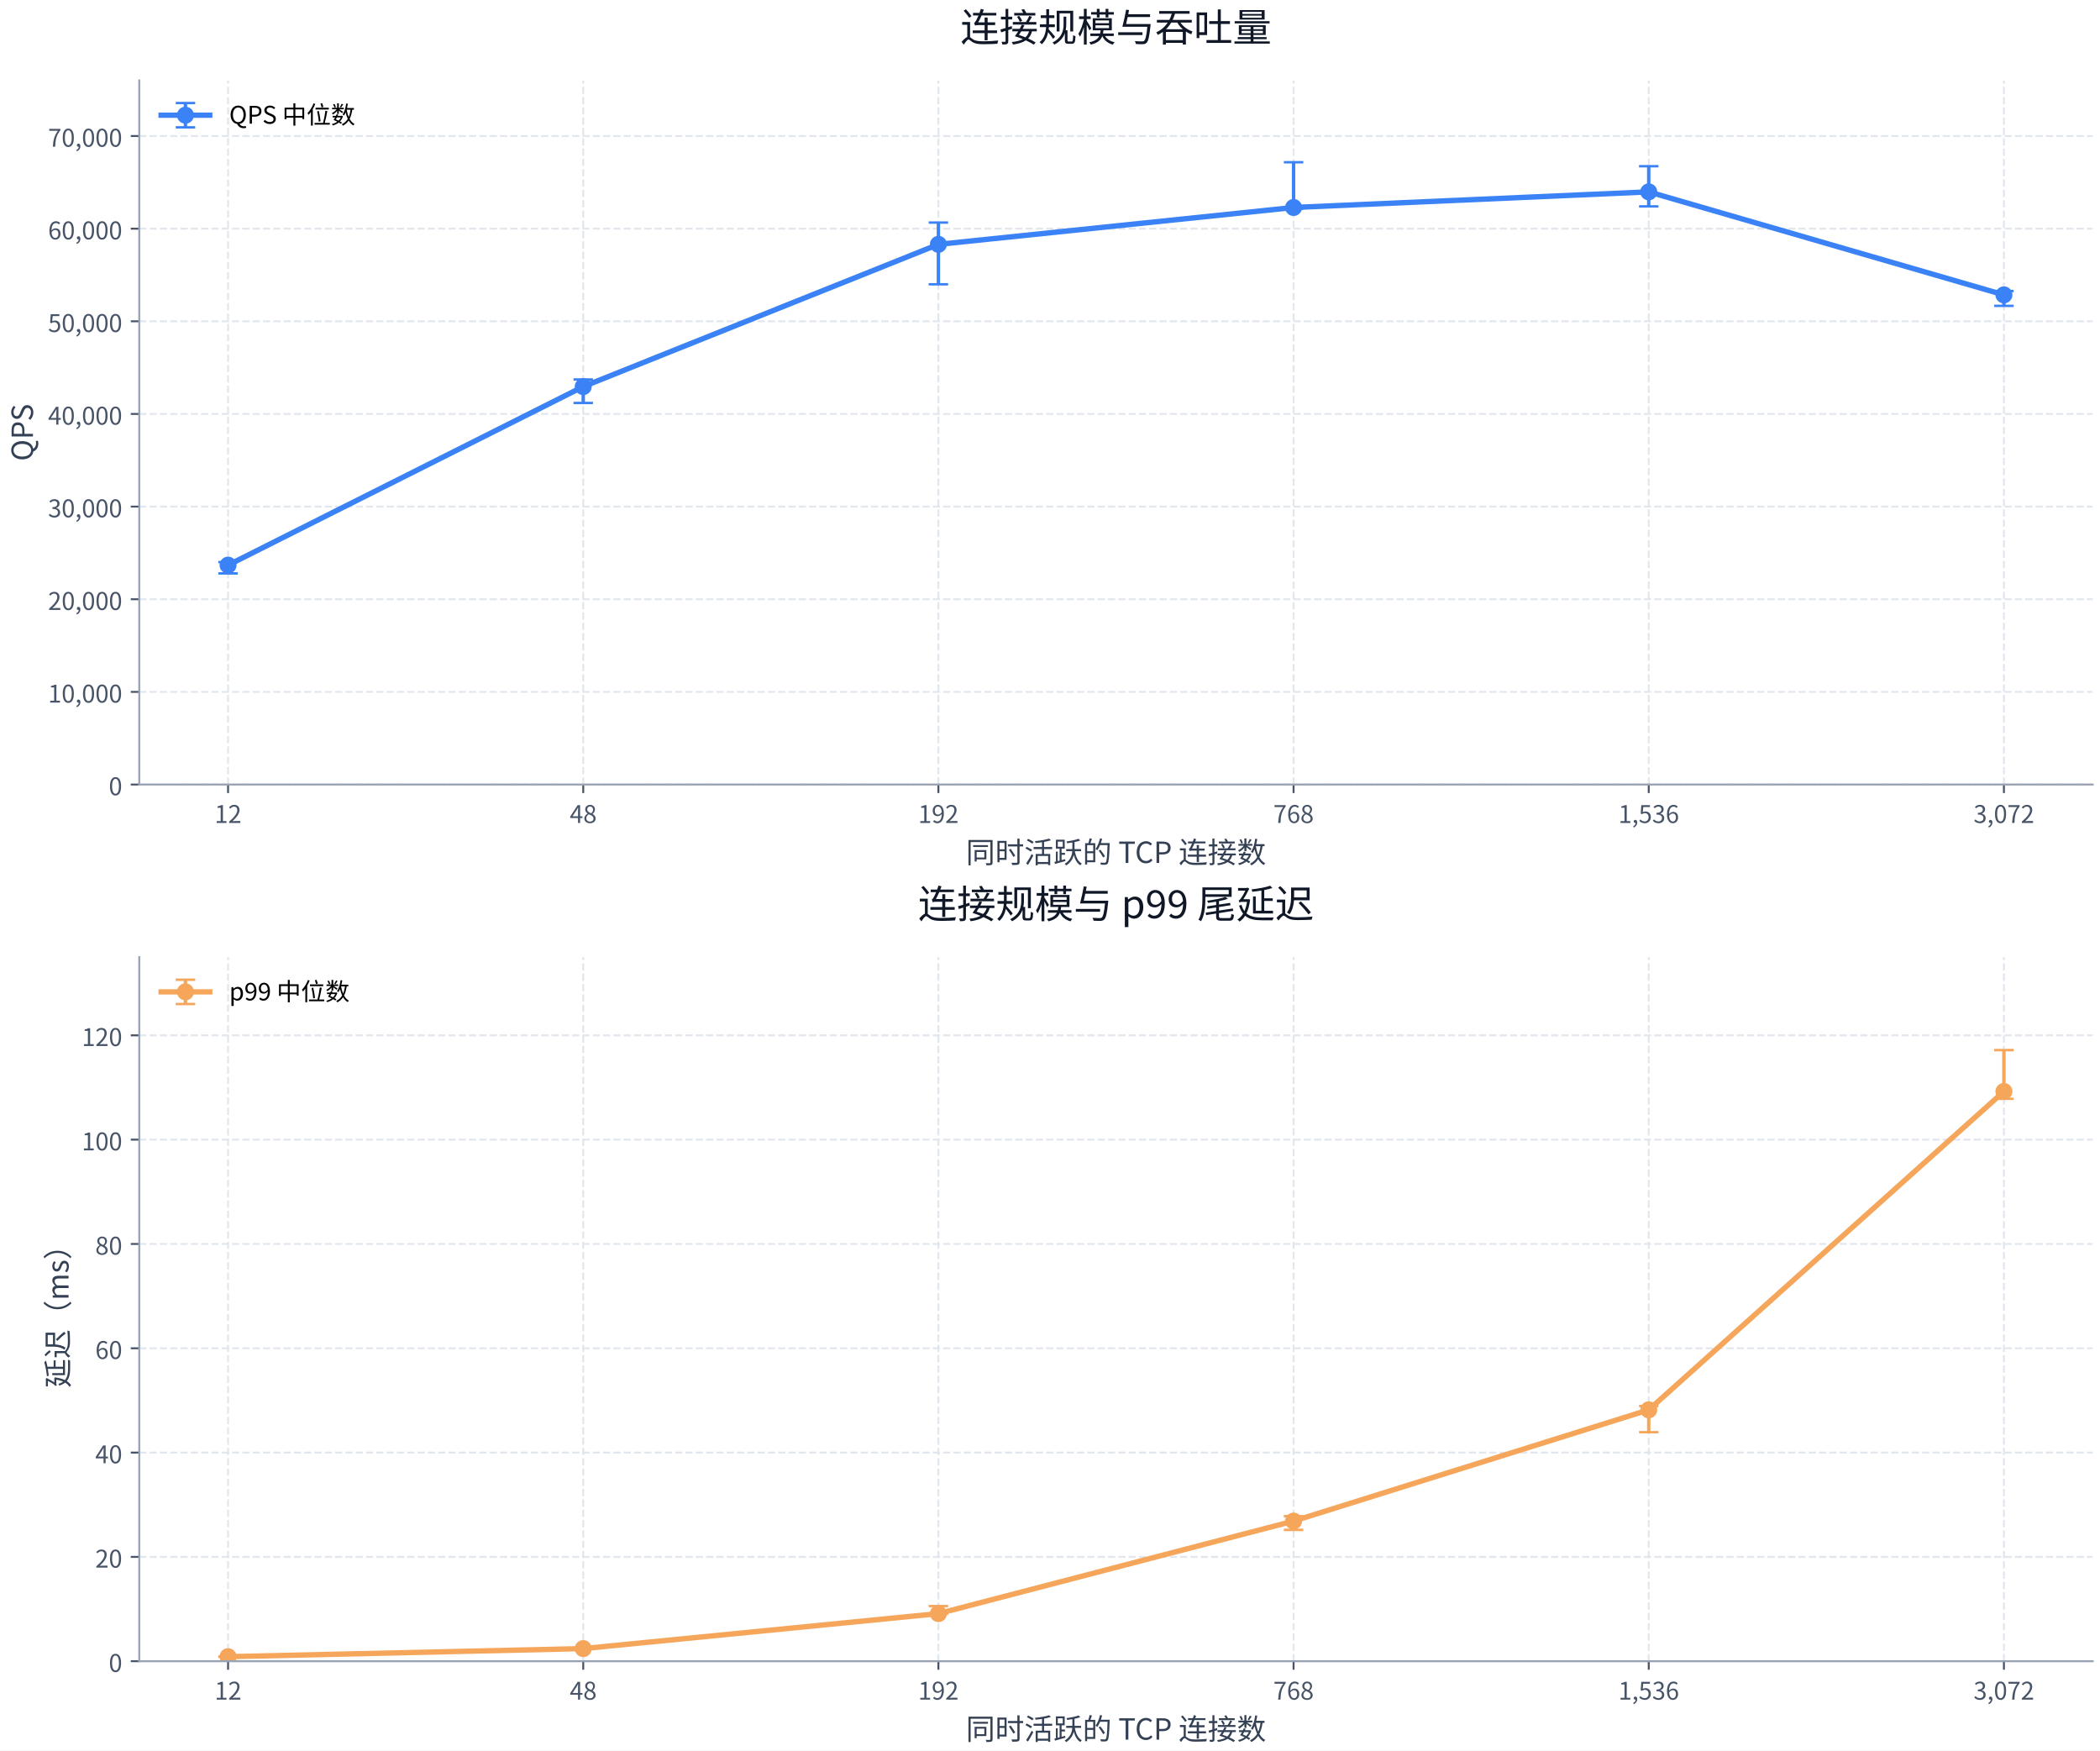
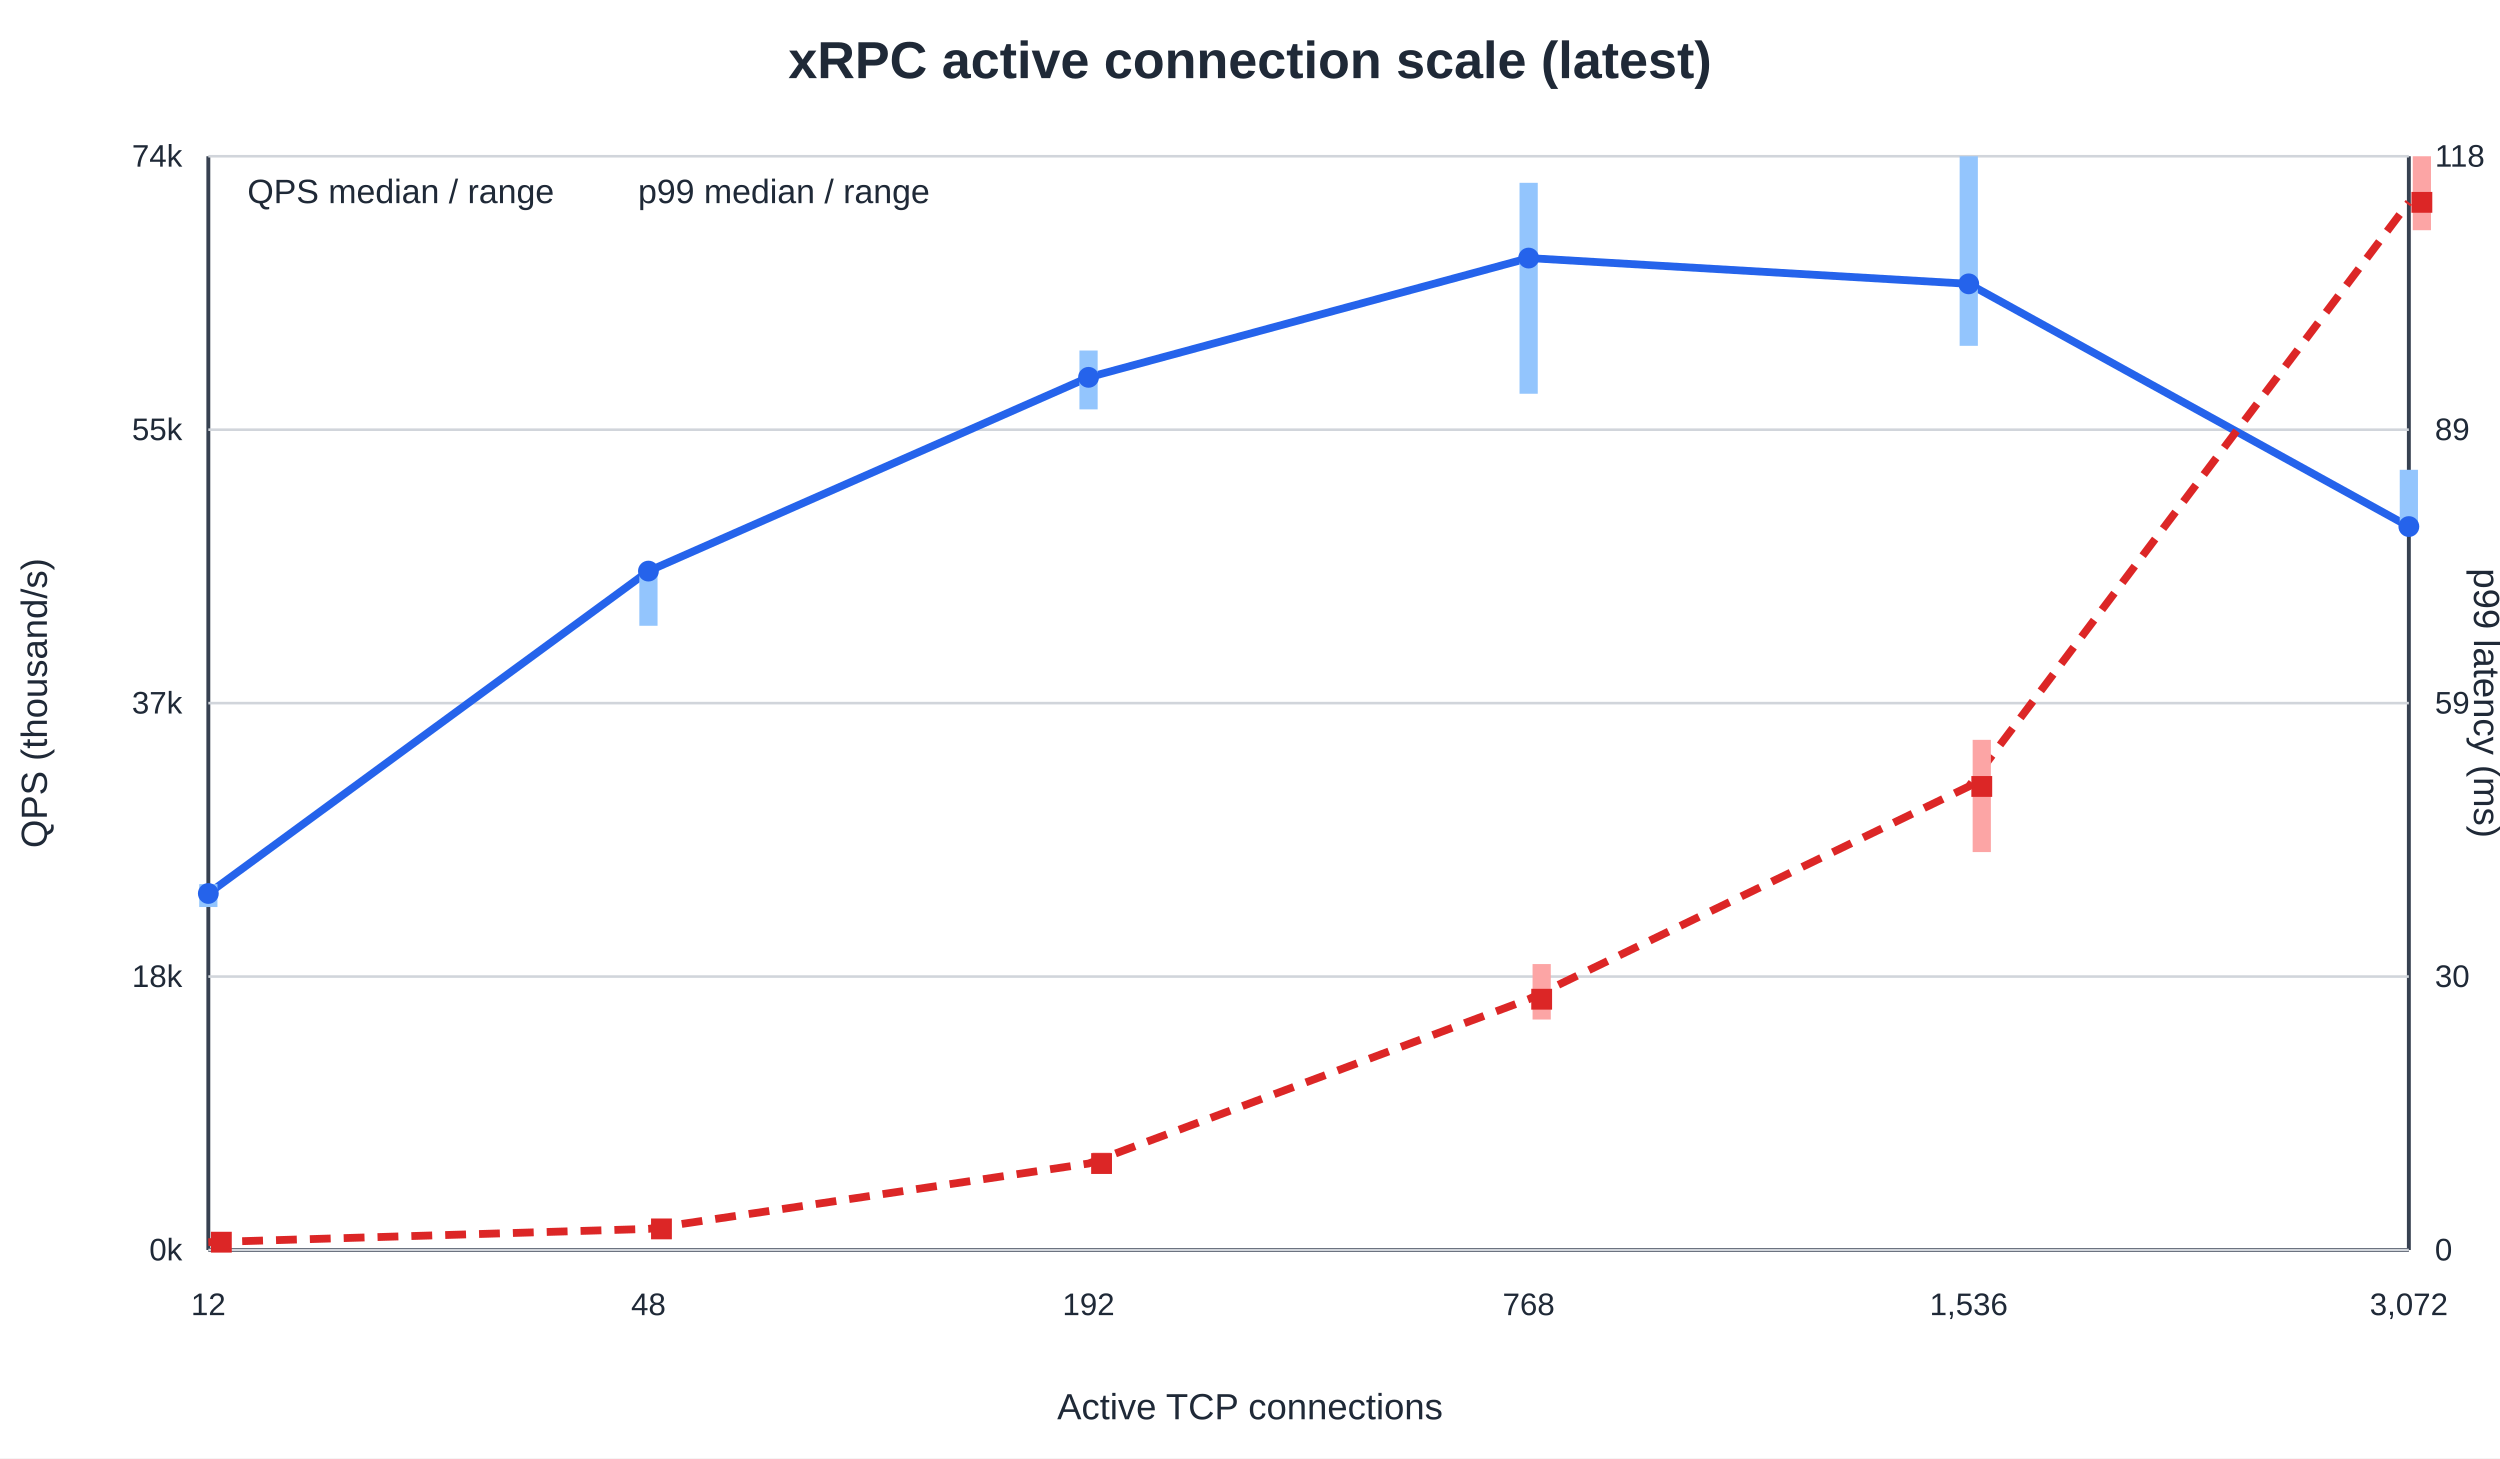
- <svg xmlns="http://www.w3.org/2000/svg" xmlns:xlink="http://www.w3.org/1999/xlink" width="864pt" height="720pt" viewBox="0 0 864 720" version="1.1">
-   <defs>
-     <style type="text/css">*{stroke-linejoin: round; stroke-linecap: butt}</style>
-   </defs>
-   <g id="figure_1">
-     <g id="patch_1">
-       <path d="M 0 720  L 864 720  L 864 0  L 0 0  z " style="fill: #ffffff" />
-     </g>
-     <g id="axes_1">
-       <g id="patch_2">
-         <path d="M 57.299 322.7  L 861 322.7  L 861 33.08  L 57.299 33.08  z " style="fill: #ffffff" />
-       </g>
-       <g id="matplotlib.axis_1">
-         <g id="xtick_1">
-           <g id="line2d_1">
-             <path d="M 93.831 322.7  L 93.831 33.08  " clip-path="url(#p602a906348)" style="fill: none; stroke-dasharray: 2.96,1.28; stroke-dashoffset: 0; stroke: #dfe5ec; stroke-opacity: 0.9; stroke-width: 0.8" />
-           </g>
-           <g id="line2d_2">
-             <defs>
-               <path id="m3b891ed113" d="M 0 0  L 0 3.5  " style="stroke: #475467; stroke-width: 0.8" />
-             </defs>
-             <g>
-               <use xlink:href="#m3b891ed113" x="93.831" y="322.7" style="fill: #475467; stroke: #475467; stroke-width: 0.8" />
-             </g>
-           </g>
-           <g id="text_1">
-             <text style="font-size: 10px; font-family: 'Noto Sans CJK SC', 'Microsoft YaHei', 'DejaVu Sans', sans-serif; text-anchor: middle; fill: #475467" x="93.831" y="338.5" transform="rotate(-0 93.83055 338.5)">12</text>
-           </g>
-         </g>
-         <g id="xtick_2">
-           <g id="line2d_3">
-             <path d="M 239.958 322.7  L 239.958 33.08  " clip-path="url(#p602a906348)" style="fill: none; stroke-dasharray: 2.96,1.28; stroke-dashoffset: 0; stroke: #dfe5ec; stroke-opacity: 0.9; stroke-width: 0.8" />
-           </g>
-           <g id="line2d_4">
-             <g>
-               <use xlink:href="#m3b891ed113" x="239.958" y="322.7" style="fill: #475467; stroke: #475467; stroke-width: 0.8" />
-             </g>
-           </g>
-           <g id="text_2">
-             <text style="font-size: 10px; font-family: 'Noto Sans CJK SC', 'Microsoft YaHei', 'DejaVu Sans', sans-serif; text-anchor: middle; fill: #475467" x="239.958" y="338.5" transform="rotate(-0 239.958 338.5)">48</text>
-           </g>
-         </g>
-         <g id="xtick_3">
-           <g id="line2d_5">
-             <path d="M 386.085 322.7  L 386.085 33.08  " clip-path="url(#p602a906348)" style="fill: none; stroke-dasharray: 2.96,1.28; stroke-dashoffset: 0; stroke: #dfe5ec; stroke-opacity: 0.9; stroke-width: 0.8" />
-           </g>
-           <g id="line2d_6">
-             <g>
-               <use xlink:href="#m3b891ed113" x="386.085" y="322.7" style="fill: #475467; stroke: #475467; stroke-width: 0.8" />
-             </g>
-           </g>
-           <g id="text_3">
-             <text style="font-size: 10px; font-family: 'Noto Sans CJK SC', 'Microsoft YaHei', 'DejaVu Sans', sans-serif; text-anchor: middle; fill: #475467" x="386.085" y="338.5" transform="rotate(-0 386.0855 338.5)">192</text>
-           </g>
-         </g>
-         <g id="xtick_4">
-           <g id="line2d_7">
-             <path d="M 532.213 322.7  L 532.213 33.08  " clip-path="url(#p602a906348)" style="fill: none; stroke-dasharray: 2.96,1.28; stroke-dashoffset: 0; stroke: #dfe5ec; stroke-opacity: 0.9; stroke-width: 0.8" />
-           </g>
-           <g id="line2d_8">
-             <g>
-               <use xlink:href="#m3b891ed113" x="532.213" y="322.7" style="fill: #475467; stroke: #475467; stroke-width: 0.8" />
-             </g>
-           </g>
-           <g id="text_4">
-             <text style="font-size: 10px; font-family: 'Noto Sans CJK SC', 'Microsoft YaHei', 'DejaVu Sans', sans-serif; text-anchor: middle; fill: #475467" x="532.213" y="338.5" transform="rotate(-0 532.213 338.5)">768</text>
-           </g>
-         </g>
-         <g id="xtick_5">
-           <g id="line2d_9">
-             <path d="M 678.34 322.7  L 678.34 33.08  " clip-path="url(#p602a906348)" style="fill: none; stroke-dasharray: 2.96,1.28; stroke-dashoffset: 0; stroke: #dfe5ec; stroke-opacity: 0.9; stroke-width: 0.8" />
-           </g>
-           <g id="line2d_10">
-             <g>
-               <use xlink:href="#m3b891ed113" x="678.34" y="322.7" style="fill: #475467; stroke: #475467; stroke-width: 0.8" />
-             </g>
-           </g>
-           <g id="text_5">
-             <text style="font-size: 10px; font-family: 'Noto Sans CJK SC', 'Microsoft YaHei', 'DejaVu Sans', sans-serif; text-anchor: middle; fill: #475467" x="678.34" y="338.5" transform="rotate(-0 678.3404 338.5)">1,536</text>
-           </g>
-         </g>
-         <g id="xtick_6">
-           <g id="line2d_11">
-             <path d="M 824.468 322.7  L 824.468 33.08  " clip-path="url(#p602a906348)" style="fill: none; stroke-dasharray: 2.96,1.28; stroke-dashoffset: 0; stroke: #dfe5ec; stroke-opacity: 0.9; stroke-width: 0.8" />
-           </g>
-           <g id="line2d_12">
-             <g>
-               <use xlink:href="#m3b891ed113" x="824.468" y="322.7" style="fill: #475467; stroke: #475467; stroke-width: 0.8" />
-             </g>
-           </g>
-           <g id="text_6">
-             <text style="font-size: 10px; font-family: 'Noto Sans CJK SC', 'Microsoft YaHei', 'DejaVu Sans', sans-serif; text-anchor: middle; fill: #475467" x="824.468" y="338.5" transform="rotate(-0 824.4679 338.5)">3,072</text>
-           </g>
-         </g>
-         <g id="text_7">
-           <text style="font-size: 12px; font-family: 'Noto Sans CJK SC', 'Microsoft YaHei', 'DejaVu Sans', sans-serif; text-anchor: middle; fill: #344054" x="459.149" y="354.96" transform="rotate(-0 459.1492 354.96)">同时活跃的 TCP 连接数</text>
-         </g>
-       </g>
-       <g id="matplotlib.axis_2">
-         <g id="ytick_1">
-           <g id="line2d_13">
-             <path d="M 57.299 322.7  L 861 322.7  " clip-path="url(#p602a906348)" style="fill: none; stroke-dasharray: 2.96,1.28; stroke-dashoffset: 0; stroke: #dfe5ec; stroke-opacity: 0.9; stroke-width: 0.8" />
-           </g>
-           <g id="line2d_14">
-             <defs>
-               <path id="m7db1ee1011" d="M 0 0  L -3.5 0  " style="stroke: #475467; stroke-width: 0.8" />
-             </defs>
-             <g>
-               <use xlink:href="#m7db1ee1011" x="57.299" y="322.7" style="fill: #475467; stroke: #475467; stroke-width: 0.8" />
-             </g>
-           </g>
-           <g id="text_8">
-             <text style="font-size: 10px; font-family: 'Noto Sans CJK SC', 'Microsoft YaHei', 'DejaVu Sans', sans-serif; text-anchor: end; fill: #475467" x="50.299" y="327.1" transform="rotate(-0 50.29868 327.1)">0</text>
-           </g>
-         </g>
-         <g id="ytick_2">
-           <g id="line2d_15">
-             <path d="M 57.299 284.592  L 861 284.592  " clip-path="url(#p602a906348)" style="fill: none; stroke-dasharray: 2.96,1.28; stroke-dashoffset: 0; stroke: #dfe5ec; stroke-opacity: 0.9; stroke-width: 0.8" />
-           </g>
-           <g id="line2d_16">
-             <g>
-               <use xlink:href="#m7db1ee1011" x="57.299" y="284.592" style="fill: #475467; stroke: #475467; stroke-width: 0.8" />
-             </g>
-           </g>
-           <g id="text_9">
-             <text style="font-size: 10px; font-family: 'Noto Sans CJK SC', 'Microsoft YaHei', 'DejaVu Sans', sans-serif; text-anchor: end; fill: #475467" x="50.299" y="288.992" transform="rotate(-0 50.29868 288.9921)">10,000</text>
-           </g>
-         </g>
-         <g id="ytick_3">
-           <g id="line2d_17">
-             <path d="M 57.299 246.484  L 861 246.484  " clip-path="url(#p602a906348)" style="fill: none; stroke-dasharray: 2.96,1.28; stroke-dashoffset: 0; stroke: #dfe5ec; stroke-opacity: 0.9; stroke-width: 0.8" />
-           </g>
-           <g id="line2d_18">
-             <g>
-               <use xlink:href="#m7db1ee1011" x="57.299" y="246.484" style="fill: #475467; stroke: #475467; stroke-width: 0.8" />
-             </g>
-           </g>
-           <g id="text_10">
-             <text style="font-size: 10px; font-family: 'Noto Sans CJK SC', 'Microsoft YaHei', 'DejaVu Sans', sans-serif; text-anchor: end; fill: #475467" x="50.299" y="250.884" transform="rotate(-0 50.29868 250.8843)">20,000</text>
-           </g>
-         </g>
-         <g id="ytick_4">
-           <g id="line2d_19">
-             <path d="M 57.299 208.376  L 861 208.376  " clip-path="url(#p602a906348)" style="fill: none; stroke-dasharray: 2.96,1.28; stroke-dashoffset: 0; stroke: #dfe5ec; stroke-opacity: 0.9; stroke-width: 0.8" />
-           </g>
-           <g id="line2d_20">
-             <g>
-               <use xlink:href="#m7db1ee1011" x="57.299" y="208.376" style="fill: #475467; stroke: #475467; stroke-width: 0.8" />
-             </g>
-           </g>
-           <g id="text_11">
-             <text style="font-size: 10px; font-family: 'Noto Sans CJK SC', 'Microsoft YaHei', 'DejaVu Sans', sans-serif; text-anchor: end; fill: #475467" x="50.299" y="212.776" transform="rotate(-0 50.29868 212.7764)">30,000</text>
-           </g>
-         </g>
-         <g id="ytick_5">
-           <g id="line2d_21">
-             <path d="M 57.299 170.269  L 861 170.269  " clip-path="url(#p602a906348)" style="fill: none; stroke-dasharray: 2.96,1.28; stroke-dashoffset: 0; stroke: #dfe5ec; stroke-opacity: 0.9; stroke-width: 0.8" />
-           </g>
-           <g id="line2d_22">
-             <g>
-               <use xlink:href="#m7db1ee1011" x="57.299" y="170.269" style="fill: #475467; stroke: #475467; stroke-width: 0.8" />
-             </g>
-           </g>
-           <g id="text_12">
-             <text style="font-size: 10px; font-family: 'Noto Sans CJK SC', 'Microsoft YaHei', 'DejaVu Sans', sans-serif; text-anchor: end; fill: #475467" x="50.299" y="174.669" transform="rotate(-0 50.29868 174.6685)">40,000</text>
-           </g>
-         </g>
-         <g id="ytick_6">
-           <g id="line2d_23">
-             <path d="M 57.299 132.161  L 861 132.161  " clip-path="url(#p602a906348)" style="fill: none; stroke-dasharray: 2.96,1.28; stroke-dashoffset: 0; stroke: #dfe5ec; stroke-opacity: 0.9; stroke-width: 0.8" />
-           </g>
-           <g id="line2d_24">
-             <g>
-               <use xlink:href="#m7db1ee1011" x="57.299" y="132.161" style="fill: #475467; stroke: #475467; stroke-width: 0.8" />
-             </g>
-           </g>
-           <g id="text_13">
-             <text style="font-size: 10px; font-family: 'Noto Sans CJK SC', 'Microsoft YaHei', 'DejaVu Sans', sans-serif; text-anchor: end; fill: #475467" x="50.299" y="136.561" transform="rotate(-0 50.29868 136.5607)">50,000</text>
-           </g>
-         </g>
-         <g id="ytick_7">
-           <g id="line2d_25">
-             <path d="M 57.299 94.053  L 861 94.053  " clip-path="url(#p602a906348)" style="fill: none; stroke-dasharray: 2.96,1.28; stroke-dashoffset: 0; stroke: #dfe5ec; stroke-opacity: 0.9; stroke-width: 0.8" />
-           </g>
-           <g id="line2d_26">
-             <g>
-               <use xlink:href="#m7db1ee1011" x="57.299" y="94.053" style="fill: #475467; stroke: #475467; stroke-width: 0.8" />
-             </g>
-           </g>
-           <g id="text_14">
-             <text style="font-size: 10px; font-family: 'Noto Sans CJK SC', 'Microsoft YaHei', 'DejaVu Sans', sans-serif; text-anchor: end; fill: #475467" x="50.299" y="98.453" transform="rotate(-0 50.29868 98.45282)">60,000</text>
-           </g>
-         </g>
-         <g id="ytick_8">
-           <g id="line2d_27">
-             <path d="M 57.299 55.945  L 861 55.945  " clip-path="url(#p602a906348)" style="fill: none; stroke-dasharray: 2.96,1.28; stroke-dashoffset: 0; stroke: #dfe5ec; stroke-opacity: 0.9; stroke-width: 0.8" />
-           </g>
-           <g id="line2d_28">
-             <g>
-               <use xlink:href="#m7db1ee1011" x="57.299" y="55.945" style="fill: #475467; stroke: #475467; stroke-width: 0.8" />
-             </g>
-           </g>
-           <g id="text_15">
-             <text style="font-size: 10px; font-family: 'Noto Sans CJK SC', 'Microsoft YaHei', 'DejaVu Sans', sans-serif; text-anchor: end; fill: #475467" x="50.299" y="60.345" transform="rotate(-0 50.29868 60.34496)">70,000</text>
-           </g>
-         </g>
-         <g id="text_16">
-           <text style="font-size: 12px; font-family: 'Noto Sans CJK SC', 'Microsoft YaHei', 'DejaVu Sans', sans-serif; text-anchor: middle; fill: #344054" x="13.56" y="177.89" transform="rotate(-90 13.56024 177.8901)">QPS</text>
-         </g>
-       </g>
-       <g id="LineCollection_1">
-         <path d="M 93.831 235.864  L 93.831 231.191  " clip-path="url(#p602a906348)" style="fill: none; stroke: #3b82f6; stroke-width: 1.4" />
-         <path d="M 239.958 165.747  L 239.958 156.078  " clip-path="url(#p602a906348)" style="fill: none; stroke: #3b82f6; stroke-width: 1.4" />
-         <path d="M 386.085 116.945  L 386.085 91.547  " clip-path="url(#p602a906348)" style="fill: none; stroke: #3b82f6; stroke-width: 1.4" />
-         <path d="M 532.213 85.823  L 532.213 66.734  " clip-path="url(#p602a906348)" style="fill: none; stroke: #3b82f6; stroke-width: 1.4" />
-         <path d="M 678.34 84.895  L 678.34 68.37  " clip-path="url(#p602a906348)" style="fill: none; stroke: #3b82f6; stroke-width: 1.4" />
-         <path d="M 824.468 125.807  L 824.468 119.718  " clip-path="url(#p602a906348)" style="fill: none; stroke: #3b82f6; stroke-width: 1.4" />
-       </g>
-       <g id="line2d_29">
-         <defs>
-           <path id="mcc521e32f6" d="M 4 0  L -4 -0  " style="stroke: #3b82f6" />
-         </defs>
-         <g clip-path="url(#p602a906348)">
-           <use xlink:href="#mcc521e32f6" x="93.831" y="235.864" style="fill: #3b82f6; stroke: #3b82f6" />
-           <use xlink:href="#mcc521e32f6" x="239.958" y="165.747" style="fill: #3b82f6; stroke: #3b82f6" />
-           <use xlink:href="#mcc521e32f6" x="386.085" y="116.945" style="fill: #3b82f6; stroke: #3b82f6" />
-           <use xlink:href="#mcc521e32f6" x="532.213" y="85.823" style="fill: #3b82f6; stroke: #3b82f6" />
-           <use xlink:href="#mcc521e32f6" x="678.34" y="84.895" style="fill: #3b82f6; stroke: #3b82f6" />
-           <use xlink:href="#mcc521e32f6" x="824.468" y="125.807" style="fill: #3b82f6; stroke: #3b82f6" />
-         </g>
-       </g>
-       <g id="line2d_30">
-         <g clip-path="url(#p602a906348)">
-           <use xlink:href="#mcc521e32f6" x="93.831" y="231.191" style="fill: #3b82f6; stroke: #3b82f6" />
-           <use xlink:href="#mcc521e32f6" x="239.958" y="156.078" style="fill: #3b82f6; stroke: #3b82f6" />
-           <use xlink:href="#mcc521e32f6" x="386.085" y="91.547" style="fill: #3b82f6; stroke: #3b82f6" />
-           <use xlink:href="#mcc521e32f6" x="532.213" y="66.734" style="fill: #3b82f6; stroke: #3b82f6" />
-           <use xlink:href="#mcc521e32f6" x="678.34" y="68.37" style="fill: #3b82f6; stroke: #3b82f6" />
-           <use xlink:href="#mcc521e32f6" x="824.468" y="119.718" style="fill: #3b82f6; stroke: #3b82f6" />
-         </g>
-       </g>
-       <g id="line2d_31">
-         <path d="M 93.831 232.458  L 239.958 159.021  L 386.085 100.508  L 532.213 85.342  L 678.34 78.919  L 824.468 121.292  " clip-path="url(#p602a906348)" style="fill: none; stroke: #3b82f6; stroke-width: 2.2; stroke-linecap: square" />
-         <defs>
-           <path id="m309e51639e" d="M 0 3  C 0.796 3 1.559 2.684 2.121 2.121  C 2.684 1.559 3 0.796 3 0  C 3 -0.796 2.684 -1.559 2.121 -2.121  C 1.559 -2.684 0.796 -3 0 -3  C -0.796 -3 -1.559 -2.684 -2.121 -2.121  C -2.684 -1.559 -3 -0.796 -3 0  C -3 0.796 -2.684 1.559 -2.121 2.121  C -1.559 2.684 -0.796 3 0 3  z " style="stroke: #3b82f6" />
-         </defs>
-         <g clip-path="url(#p602a906348)">
-           <use xlink:href="#m309e51639e" x="93.831" y="232.458" style="fill: #3b82f6; stroke: #3b82f6" />
-           <use xlink:href="#m309e51639e" x="239.958" y="159.021" style="fill: #3b82f6; stroke: #3b82f6" />
-           <use xlink:href="#m309e51639e" x="386.085" y="100.508" style="fill: #3b82f6; stroke: #3b82f6" />
-           <use xlink:href="#m309e51639e" x="532.213" y="85.342" style="fill: #3b82f6; stroke: #3b82f6" />
-           <use xlink:href="#m309e51639e" x="678.34" y="78.919" style="fill: #3b82f6; stroke: #3b82f6" />
-           <use xlink:href="#m309e51639e" x="824.468" y="121.292" style="fill: #3b82f6; stroke: #3b82f6" />
-         </g>
-       </g>
-       <g id="patch_3">
-         <path d="M 57.299 322.7  L 57.299 33.08  " style="fill: none; stroke: #98a2b3; stroke-width: 0.8; stroke-linejoin: miter; stroke-linecap: square" />
-       </g>
-       <g id="patch_4">
-         <path d="M 57.299 322.7  L 861 322.7  " style="fill: none; stroke: #98a2b3; stroke-width: 0.8; stroke-linejoin: miter; stroke-linecap: square" />
-       </g>
-       <g id="text_17">
-         <text style="font-size: 16px; font-family: 'Noto Sans CJK SC', 'Microsoft YaHei', 'DejaVu Sans', sans-serif; text-anchor: middle; fill: #101828" x="459.149" y="17.08" transform="rotate(-0 459.1492 17.08024)">连接规模与吞吐量</text>
-       </g>
-       <g id="legend_1">
-         <g id="LineCollection_2">
-           <path d="M 76.299 52.38  L 76.299 42.38  " style="fill: none; stroke: #3b82f6; stroke-width: 1.4" />
-         </g>
-         <g id="line2d_32">
-           <g>
-             <use xlink:href="#mcc521e32f6" x="76.299" y="52.38" style="fill: #3b82f6; stroke: #3b82f6" />
-           </g>
-         </g>
-         <g id="line2d_33">
-           <g>
-             <use xlink:href="#mcc521e32f6" x="76.299" y="42.38" style="fill: #3b82f6; stroke: #3b82f6" />
-           </g>
-         </g>
-         <g id="line2d_34">
-           <path d="M 66.299 47.38  L 86.299 47.38  " style="fill: none; stroke: #3b82f6; stroke-width: 2.2; stroke-linecap: square" />
-         </g>
-         <g id="line2d_35">
-           <g>
-             <use xlink:href="#m309e51639e" x="76.299" y="47.38" style="fill: #3b82f6; stroke: #3b82f6" />
-           </g>
-         </g>
-         <g id="text_18">
-           <text style="font-size: 10px; font-family: 'Noto Sans CJK SC', 'Microsoft YaHei', 'DejaVu Sans', sans-serif; text-anchor: start" x="94.299" y="50.88" transform="rotate(-0 94.29868 50.88024)">QPS 中位数</text>
-         </g>
-       </g>
-     </g>
-     <g id="axes_2">
-       <g id="patch_5">
-         <path d="M 57.299 683.3  L 861 683.3  L 861 393.68  L 57.299 393.68  z " style="fill: #ffffff" />
-       </g>
-       <g id="matplotlib.axis_3">
-         <g id="xtick_7">
-           <g id="line2d_36">
-             <path d="M 93.831 683.3  L 93.831 393.68  " clip-path="url(#p75866be351)" style="fill: none; stroke-dasharray: 2.96,1.28; stroke-dashoffset: 0; stroke: #dfe5ec; stroke-opacity: 0.9; stroke-width: 0.8" />
-           </g>
-           <g id="line2d_37">
-             <g>
-               <use xlink:href="#m3b891ed113" x="93.831" y="683.3" style="fill: #475467; stroke: #475467; stroke-width: 0.8" />
-             </g>
-           </g>
-           <g id="text_19">
-             <text style="font-size: 10px; font-family: 'Noto Sans CJK SC', 'Microsoft YaHei', 'DejaVu Sans', sans-serif; text-anchor: middle; fill: #475467" x="93.831" y="699.1" transform="rotate(-0 93.83055 699.0998)">12</text>
-           </g>
-         </g>
-         <g id="xtick_8">
-           <g id="line2d_38">
-             <path d="M 239.958 683.3  L 239.958 393.68  " clip-path="url(#p75866be351)" style="fill: none; stroke-dasharray: 2.96,1.28; stroke-dashoffset: 0; stroke: #dfe5ec; stroke-opacity: 0.9; stroke-width: 0.8" />
-           </g>
-           <g id="line2d_39">
-             <g>
-               <use xlink:href="#m3b891ed113" x="239.958" y="683.3" style="fill: #475467; stroke: #475467; stroke-width: 0.8" />
-             </g>
-           </g>
-           <g id="text_20">
-             <text style="font-size: 10px; font-family: 'Noto Sans CJK SC', 'Microsoft YaHei', 'DejaVu Sans', sans-serif; text-anchor: middle; fill: #475467" x="239.958" y="699.1" transform="rotate(-0 239.958 699.0998)">48</text>
-           </g>
-         </g>
-         <g id="xtick_9">
-           <g id="line2d_40">
-             <path d="M 386.085 683.3  L 386.085 393.68  " clip-path="url(#p75866be351)" style="fill: none; stroke-dasharray: 2.96,1.28; stroke-dashoffset: 0; stroke: #dfe5ec; stroke-opacity: 0.9; stroke-width: 0.8" />
-           </g>
-           <g id="line2d_41">
-             <g>
-               <use xlink:href="#m3b891ed113" x="386.085" y="683.3" style="fill: #475467; stroke: #475467; stroke-width: 0.8" />
-             </g>
-           </g>
-           <g id="text_21">
-             <text style="font-size: 10px; font-family: 'Noto Sans CJK SC', 'Microsoft YaHei', 'DejaVu Sans', sans-serif; text-anchor: middle; fill: #475467" x="386.085" y="699.1" transform="rotate(-0 386.0855 699.0998)">192</text>
-           </g>
-         </g>
-         <g id="xtick_10">
-           <g id="line2d_42">
-             <path d="M 532.213 683.3  L 532.213 393.68  " clip-path="url(#p75866be351)" style="fill: none; stroke-dasharray: 2.96,1.28; stroke-dashoffset: 0; stroke: #dfe5ec; stroke-opacity: 0.9; stroke-width: 0.8" />
-           </g>
-           <g id="line2d_43">
-             <g>
-               <use xlink:href="#m3b891ed113" x="532.213" y="683.3" style="fill: #475467; stroke: #475467; stroke-width: 0.8" />
-             </g>
-           </g>
-           <g id="text_22">
-             <text style="font-size: 10px; font-family: 'Noto Sans CJK SC', 'Microsoft YaHei', 'DejaVu Sans', sans-serif; text-anchor: middle; fill: #475467" x="532.213" y="699.1" transform="rotate(-0 532.213 699.0998)">768</text>
-           </g>
-         </g>
-         <g id="xtick_11">
-           <g id="line2d_44">
-             <path d="M 678.34 683.3  L 678.34 393.68  " clip-path="url(#p75866be351)" style="fill: none; stroke-dasharray: 2.96,1.28; stroke-dashoffset: 0; stroke: #dfe5ec; stroke-opacity: 0.9; stroke-width: 0.8" />
-           </g>
-           <g id="line2d_45">
-             <g>
-               <use xlink:href="#m3b891ed113" x="678.34" y="683.3" style="fill: #475467; stroke: #475467; stroke-width: 0.8" />
-             </g>
-           </g>
-           <g id="text_23">
-             <text style="font-size: 10px; font-family: 'Noto Sans CJK SC', 'Microsoft YaHei', 'DejaVu Sans', sans-serif; text-anchor: middle; fill: #475467" x="678.34" y="699.1" transform="rotate(-0 678.3404 699.0998)">1,536</text>
-           </g>
-         </g>
-         <g id="xtick_12">
-           <g id="line2d_46">
-             <path d="M 824.468 683.3  L 824.468 393.68  " clip-path="url(#p75866be351)" style="fill: none; stroke-dasharray: 2.96,1.28; stroke-dashoffset: 0; stroke: #dfe5ec; stroke-opacity: 0.9; stroke-width: 0.8" />
-           </g>
-           <g id="line2d_47">
-             <g>
-               <use xlink:href="#m3b891ed113" x="824.468" y="683.3" style="fill: #475467; stroke: #475467; stroke-width: 0.8" />
-             </g>
-           </g>
-           <g id="text_24">
-             <text style="font-size: 10px; font-family: 'Noto Sans CJK SC', 'Microsoft YaHei', 'DejaVu Sans', sans-serif; text-anchor: middle; fill: #475467" x="824.468" y="699.1" transform="rotate(-0 824.4679 699.0998)">3,072</text>
-           </g>
-         </g>
-         <g id="text_25">
-           <text style="font-size: 12px; font-family: 'Noto Sans CJK SC', 'Microsoft YaHei', 'DejaVu Sans', sans-serif; text-anchor: middle; fill: #344054" x="459.149" y="715.56" transform="rotate(-0 459.1492 715.5598)">同时活跃的 TCP 连接数</text>
-         </g>
-       </g>
-       <g id="matplotlib.axis_4">
-         <g id="ytick_9">
-           <g id="line2d_48">
-             <path d="M 57.299 683.3  L 861 683.3  " clip-path="url(#p75866be351)" style="fill: none; stroke-dasharray: 2.96,1.28; stroke-dashoffset: 0; stroke: #dfe5ec; stroke-opacity: 0.9; stroke-width: 0.8" />
-           </g>
-           <g id="line2d_49">
-             <g>
-               <use xlink:href="#m7db1ee1011" x="57.299" y="683.3" style="fill: #475467; stroke: #475467; stroke-width: 0.8" />
-             </g>
-           </g>
-           <g id="text_26">
-             <text style="font-size: 10px; font-family: 'Noto Sans CJK SC', 'Microsoft YaHei', 'DejaVu Sans', sans-serif; text-anchor: end; fill: #475467" x="50.299" y="687.7" transform="rotate(-0 50.29868 687.6998)">0</text>
-           </g>
-         </g>
-         <g id="ytick_10">
-           <g id="line2d_50">
-             <path d="M 57.299 640.393  L 861 640.393  " clip-path="url(#p75866be351)" style="fill: none; stroke-dasharray: 2.96,1.28; stroke-dashoffset: 0; stroke: #dfe5ec; stroke-opacity: 0.9; stroke-width: 0.8" />
-           </g>
-           <g id="line2d_51">
-             <g>
-               <use xlink:href="#m7db1ee1011" x="57.299" y="640.393" style="fill: #475467; stroke: #475467; stroke-width: 0.8" />
-             </g>
-           </g>
-           <g id="text_27">
-             <text style="font-size: 10px; font-family: 'Noto Sans CJK SC', 'Microsoft YaHei', 'DejaVu Sans', sans-serif; text-anchor: end; fill: #475467" x="50.299" y="644.793" transform="rotate(-0 50.29868 644.7931)">20</text>
-           </g>
-         </g>
-         <g id="ytick_11">
-           <g id="line2d_52">
-             <path d="M 57.299 597.486  L 861 597.486  " clip-path="url(#p75866be351)" style="fill: none; stroke-dasharray: 2.96,1.28; stroke-dashoffset: 0; stroke: #dfe5ec; stroke-opacity: 0.9; stroke-width: 0.8" />
-           </g>
-           <g id="line2d_53">
-             <g>
-               <use xlink:href="#m7db1ee1011" x="57.299" y="597.486" style="fill: #475467; stroke: #475467; stroke-width: 0.8" />
-             </g>
-           </g>
-           <g id="text_28">
-             <text style="font-size: 10px; font-family: 'Noto Sans CJK SC', 'Microsoft YaHei', 'DejaVu Sans', sans-serif; text-anchor: end; fill: #475467" x="50.299" y="601.886" transform="rotate(-0 50.29868 601.8865)">40</text>
-           </g>
-         </g>
-         <g id="ytick_12">
-           <g id="line2d_54">
-             <path d="M 57.299 554.58  L 861 554.58  " clip-path="url(#p75866be351)" style="fill: none; stroke-dasharray: 2.96,1.28; stroke-dashoffset: 0; stroke: #dfe5ec; stroke-opacity: 0.9; stroke-width: 0.8" />
-           </g>
-           <g id="line2d_55">
-             <g>
-               <use xlink:href="#m7db1ee1011" x="57.299" y="554.58" style="fill: #475467; stroke: #475467; stroke-width: 0.8" />
-             </g>
-           </g>
-           <g id="text_29">
-             <text style="font-size: 10px; font-family: 'Noto Sans CJK SC', 'Microsoft YaHei', 'DejaVu Sans', sans-serif; text-anchor: end; fill: #475467" x="50.299" y="558.98" transform="rotate(-0 50.29868 558.9799)">60</text>
-           </g>
-         </g>
-         <g id="ytick_13">
-           <g id="line2d_56">
-             <path d="M 57.299 511.673  L 861 511.673  " clip-path="url(#p75866be351)" style="fill: none; stroke-dasharray: 2.96,1.28; stroke-dashoffset: 0; stroke: #dfe5ec; stroke-opacity: 0.9; stroke-width: 0.8" />
-           </g>
-           <g id="line2d_57">
-             <g>
-               <use xlink:href="#m7db1ee1011" x="57.299" y="511.673" style="fill: #475467; stroke: #475467; stroke-width: 0.8" />
-             </g>
-           </g>
-           <g id="text_30">
-             <text style="font-size: 10px; font-family: 'Noto Sans CJK SC', 'Microsoft YaHei', 'DejaVu Sans', sans-serif; text-anchor: end; fill: #475467" x="50.299" y="516.073" transform="rotate(-0 50.29868 516.0732)">80</text>
-           </g>
-         </g>
-         <g id="ytick_14">
-           <g id="line2d_58">
-             <path d="M 57.299 468.767  L 861 468.767  " clip-path="url(#p75866be351)" style="fill: none; stroke-dasharray: 2.96,1.28; stroke-dashoffset: 0; stroke: #dfe5ec; stroke-opacity: 0.9; stroke-width: 0.8" />
-           </g>
-           <g id="line2d_59">
-             <g>
-               <use xlink:href="#m7db1ee1011" x="57.299" y="468.767" style="fill: #475467; stroke: #475467; stroke-width: 0.8" />
-             </g>
-           </g>
-           <g id="text_31">
-             <text style="font-size: 10px; font-family: 'Noto Sans CJK SC', 'Microsoft YaHei', 'DejaVu Sans', sans-serif; text-anchor: end; fill: #475467" x="50.299" y="473.167" transform="rotate(-0 50.29868 473.1666)">100</text>
-           </g>
-         </g>
-         <g id="ytick_15">
-           <g id="line2d_60">
-             <path d="M 57.299 425.86  L 861 425.86  " clip-path="url(#p75866be351)" style="fill: none; stroke-dasharray: 2.96,1.28; stroke-dashoffset: 0; stroke: #dfe5ec; stroke-opacity: 0.9; stroke-width: 0.8" />
-           </g>
-           <g id="line2d_61">
-             <g>
-               <use xlink:href="#m7db1ee1011" x="57.299" y="425.86" style="fill: #475467; stroke: #475467; stroke-width: 0.8" />
-             </g>
-           </g>
-           <g id="text_32">
-             <text style="font-size: 10px; font-family: 'Noto Sans CJK SC', 'Microsoft YaHei', 'DejaVu Sans', sans-serif; text-anchor: end; fill: #475467" x="50.299" y="430.26" transform="rotate(-0 50.29868 430.26)">120</text>
-           </g>
-         </g>
-         <g id="text_33">
-           <text style="font-size: 12px; font-family: 'Noto Sans CJK SC', 'Microsoft YaHei', 'DejaVu Sans', sans-serif; text-anchor: middle; fill: #344054" x="28.209" y="538.49" transform="rotate(-90 28.20868 538.4899)">延迟（ms）</text>
-         </g>
-       </g>
-       <g id="LineCollection_3">
-         <path d="M 93.831 681.474  L 93.831 681.334  " clip-path="url(#p75866be351)" style="fill: none; stroke: #f5a65b; stroke-width: 1.4" />
-         <path d="M 239.958 678.125  L 239.958 677.88  " clip-path="url(#p75866be351)" style="fill: none; stroke: #f5a65b; stroke-width: 1.4" />
-         <path d="M 386.085 663.79  L 386.085 660.614  " clip-path="url(#p75866be351)" style="fill: none; stroke: #f5a65b; stroke-width: 1.4" />
-         <path d="M 532.213 629.272  L 532.213 623.644  " clip-path="url(#p75866be351)" style="fill: none; stroke: #f5a65b; stroke-width: 1.4" />
-         <path d="M 678.34 589.099  L 678.34 578.328  " clip-path="url(#p75866be351)" style="fill: none; stroke: #f5a65b; stroke-width: 1.4" />
-         <path d="M 824.468 451.967  L 824.468 431.931  " clip-path="url(#p75866be351)" style="fill: none; stroke: #f5a65b; stroke-width: 1.4" />
-       </g>
-       <g id="line2d_62">
-         <defs>
-           <path id="md12b86cb42" d="M 4 0  L -4 -0  " style="stroke: #f5a65b" />
-         </defs>
-         <g clip-path="url(#p75866be351)">
-           <use xlink:href="#md12b86cb42" x="93.831" y="681.474" style="fill: #f5a65b; stroke: #f5a65b" />
-           <use xlink:href="#md12b86cb42" x="239.958" y="678.125" style="fill: #f5a65b; stroke: #f5a65b" />
-           <use xlink:href="#md12b86cb42" x="386.085" y="663.79" style="fill: #f5a65b; stroke: #f5a65b" />
-           <use xlink:href="#md12b86cb42" x="532.213" y="629.272" style="fill: #f5a65b; stroke: #f5a65b" />
-           <use xlink:href="#md12b86cb42" x="678.34" y="589.099" style="fill: #f5a65b; stroke: #f5a65b" />
-           <use xlink:href="#md12b86cb42" x="824.468" y="451.967" style="fill: #f5a65b; stroke: #f5a65b" />
-         </g>
-       </g>
-       <g id="line2d_63">
-         <g clip-path="url(#p75866be351)">
-           <use xlink:href="#md12b86cb42" x="93.831" y="681.334" style="fill: #f5a65b; stroke: #f5a65b" />
-           <use xlink:href="#md12b86cb42" x="239.958" y="677.88" style="fill: #f5a65b; stroke: #f5a65b" />
-           <use xlink:href="#md12b86cb42" x="386.085" y="660.614" style="fill: #f5a65b; stroke: #f5a65b" />
-           <use xlink:href="#md12b86cb42" x="532.213" y="623.644" style="fill: #f5a65b; stroke: #f5a65b" />
-           <use xlink:href="#md12b86cb42" x="678.34" y="578.328" style="fill: #f5a65b; stroke: #f5a65b" />
-           <use xlink:href="#md12b86cb42" x="824.468" y="431.931" style="fill: #f5a65b; stroke: #f5a65b" />
-         </g>
-       </g>
-       <g id="line2d_64">
-         <path d="M 93.831 681.434  L 239.958 678.105  L 386.085 663.72  L 532.213 625.656  L 678.34 579.9  L 824.468 448.928  " clip-path="url(#p75866be351)" style="fill: none; stroke: #f5a65b; stroke-width: 2.2; stroke-linecap: square" />
-         <defs>
-           <path id="m85dc410269" d="M 0 3  C 0.796 3 1.559 2.684 2.121 2.121  C 2.684 1.559 3 0.796 3 0  C 3 -0.796 2.684 -1.559 2.121 -2.121  C 1.559 -2.684 0.796 -3 0 -3  C -0.796 -3 -1.559 -2.684 -2.121 -2.121  C -2.684 -1.559 -3 -0.796 -3 0  C -3 0.796 -2.684 1.559 -2.121 2.121  C -1.559 2.684 -0.796 3 0 3  z " style="stroke: #f5a65b" />
-         </defs>
-         <g clip-path="url(#p75866be351)">
-           <use xlink:href="#m85dc410269" x="93.831" y="681.434" style="fill: #f5a65b; stroke: #f5a65b" />
-           <use xlink:href="#m85dc410269" x="239.958" y="678.105" style="fill: #f5a65b; stroke: #f5a65b" />
-           <use xlink:href="#m85dc410269" x="386.085" y="663.72" style="fill: #f5a65b; stroke: #f5a65b" />
-           <use xlink:href="#m85dc410269" x="532.213" y="625.656" style="fill: #f5a65b; stroke: #f5a65b" />
-           <use xlink:href="#m85dc410269" x="678.34" y="579.9" style="fill: #f5a65b; stroke: #f5a65b" />
-           <use xlink:href="#m85dc410269" x="824.468" y="448.928" style="fill: #f5a65b; stroke: #f5a65b" />
-         </g>
-       </g>
-       <g id="patch_6">
-         <path d="M 57.299 683.3  L 57.299 393.68  " style="fill: none; stroke: #98a2b3; stroke-width: 0.8; stroke-linejoin: miter; stroke-linecap: square" />
-       </g>
-       <g id="patch_7">
-         <path d="M 57.299 683.3  L 861 683.3  " style="fill: none; stroke: #98a2b3; stroke-width: 0.8; stroke-linejoin: miter; stroke-linecap: square" />
-       </g>
-       <g id="text_34">
-         <text style="font-size: 16px; font-family: 'Noto Sans CJK SC', 'Microsoft YaHei', 'DejaVu Sans', sans-serif; text-anchor: middle; fill: #101828" x="459.149" y="377.68" transform="rotate(-0 459.1492 377.68)">连接规模与 p99 尾延迟</text>
-       </g>
-       <g id="legend_2">
-         <g id="LineCollection_4">
-           <path d="M 76.299 412.98  L 76.299 402.98  " style="fill: none; stroke: #f5a65b; stroke-width: 1.4" />
-         </g>
-         <g id="line2d_65">
-           <g>
-             <use xlink:href="#md12b86cb42" x="76.299" y="412.98" style="fill: #f5a65b; stroke: #f5a65b" />
-           </g>
-         </g>
-         <g id="line2d_66">
-           <g>
-             <use xlink:href="#md12b86cb42" x="76.299" y="402.98" style="fill: #f5a65b; stroke: #f5a65b" />
-           </g>
-         </g>
-         <g id="line2d_67">
-           <path d="M 66.299 407.98  L 86.299 407.98  " style="fill: none; stroke: #f5a65b; stroke-width: 2.2; stroke-linecap: square" />
-         </g>
-         <g id="line2d_68">
-           <g>
-             <use xlink:href="#m85dc410269" x="76.299" y="407.98" style="fill: #f5a65b; stroke: #f5a65b" />
-           </g>
-         </g>
-         <g id="text_35">
-           <text style="font-size: 10px; font-family: 'Noto Sans CJK SC', 'Microsoft YaHei', 'DejaVu Sans', sans-serif; text-anchor: start" x="94.299" y="411.48" transform="rotate(-0 94.29868 411.48)">p99 中位数</text>
-         </g>
-       </g>
-     </g>
-   </g>
-   <defs>
-     <clipPath id="p602a906348">
-       <rect x="57.299" y="33.08" width="803.701" height="289.62" />
-     </clipPath>
-     <clipPath id="p75866be351">
-       <rect x="57.299" y="393.68" width="803.701" height="289.62" />
-     </clipPath>
-   </defs>
+ <svg xmlns="http://www.w3.org/2000/svg" width="960" height="560">
+   <rect width="100%" height="100%" fill="white" />
+   <style>text{font-family:Arial;fill:#1f2937}.g{stroke:#d1d5db}.a{stroke:#374151;stroke-width:1.5}</style>
+   <text x="480" y="30" text-anchor="middle" font-size="20" font-weight="bold">xRPC active connection scale (latest)</text>
+   <line class="a" x1="80" y1="60" x2="80" y2="480" />
+   <line class="a" x1="80" y1="480" x2="925" y2="480" />
+   <line class="a" x1="925" y1="60" x2="925" y2="480" />
+   <line class="g" x1="80" y1="480.0" x2="925" y2="480.0" />
+   <text x="70" y="484.0" text-anchor="end" font-size="12">0k</text>
+   <text x="935" y="484.0" font-size="12">0</text>
+   <line class="g" x1="80" y1="375.0" x2="925" y2="375.0" />
+   <text x="70" y="379.0" text-anchor="end" font-size="12">18k</text>
+   <text x="935" y="379.0" font-size="12">30</text>
+   <line class="g" x1="80" y1="270.0" x2="925" y2="270.0" />
+   <text x="70" y="274.0" text-anchor="end" font-size="12">37k</text>
+   <text x="935" y="274.0" font-size="12">59</text>
+   <line class="g" x1="80" y1="165.0" x2="925" y2="165.0" />
+   <text x="70" y="169.0" text-anchor="end" font-size="12">55k</text>
+   <text x="935" y="169.0" font-size="12">89</text>
+   <line class="g" x1="80" y1="60.0" x2="925" y2="60.0" />
+   <text x="70" y="64.0" text-anchor="end" font-size="12">74k</text>
+   <text x="935" y="64.0" font-size="12">118</text>
+   <polyline points="80.0,343.1 249.0,219.3 418.0,144.9 587.0,99.1 756.0,109.0 925.0,202.2" fill="none" stroke="#2563eb" stroke-width="3" />
+   <polyline points="80.0,477.0 249.0,471.9 418.0,446.8 587.0,383.7 756.0,302.0 925.0,77.7" fill="none" stroke="#dc2626" stroke-width="3" stroke-dasharray="8 5" />
+   <line x1="80.0" y1="348.3" x2="80.0" y2="339.5" stroke="#93c5fd" stroke-width="7" />
+   <line x1="85.0" y1="477.1" x2="85.0" y2="476.8" stroke="#fca5a5" stroke-width="7" />
+   <circle cx="80.0" cy="343.1" r="4" fill="#2563eb" />
+   <rect x="81.0" y="473.0" width="8" height="8" fill="#dc2626" />
+   <text x="80.0" y="505" text-anchor="middle" font-size="12">12</text>
+   <line x1="249.0" y1="240.3" x2="249.0" y2="217.9" stroke="#93c5fd" stroke-width="7" />
+   <line x1="254.0" y1="472.2" x2="254.0" y2="471.2" stroke="#fca5a5" stroke-width="7" />
+   <circle cx="249.0" cy="219.3" r="4" fill="#2563eb" />
+   <rect x="250.0" y="467.9" width="8" height="8" fill="#dc2626" />
+   <text x="249.0" y="505" text-anchor="middle" font-size="12">48</text>
+   <line x1="418.0" y1="157.2" x2="418.0" y2="134.6" stroke="#93c5fd" stroke-width="7" />
+   <line x1="423.0" y1="448.1" x2="423.0" y2="442.6" stroke="#fca5a5" stroke-width="7" />
+   <circle cx="418.0" cy="144.9" r="4" fill="#2563eb" />
+   <rect x="419.0" y="442.8" width="8" height="8" fill="#dc2626" />
+   <text x="418.0" y="505" text-anchor="middle" font-size="12">192</text>
+   <line x1="587.0" y1="151.2" x2="587.0" y2="70.2" stroke="#93c5fd" stroke-width="7" />
+   <line x1="592.0" y1="391.5" x2="592.0" y2="370.2" stroke="#fca5a5" stroke-width="7" />
+   <circle cx="587.0" cy="99.1" r="4" fill="#2563eb" />
+   <rect x="588.0" y="379.7" width="8" height="8" fill="#dc2626" />
+   <text x="587.0" y="505" text-anchor="middle" font-size="12">768</text>
+   <line x1="756.0" y1="132.8" x2="756.0" y2="60.0" stroke="#93c5fd" stroke-width="7" />
+   <line x1="761.0" y1="327.2" x2="761.0" y2="284.1" stroke="#fca5a5" stroke-width="7" />
+   <circle cx="756.0" cy="109.0" r="4" fill="#2563eb" />
+   <rect x="757.0" y="298.0" width="8" height="8" fill="#dc2626" />
+   <text x="756.0" y="505" text-anchor="middle" font-size="12">1,536</text>
+   <line x1="925.0" y1="203.8" x2="925.0" y2="180.4" stroke="#93c5fd" stroke-width="7" />
+   <line x1="930.0" y1="88.4" x2="930.0" y2="60.0" stroke="#fca5a5" stroke-width="7" />
+   <circle cx="925.0" cy="202.2" r="4" fill="#2563eb" />
+   <rect x="926.0" y="73.7" width="8" height="8" fill="#dc2626" />
+   <text x="925.0" y="505" text-anchor="middle" font-size="12">3,072</text>
+   <text x="480" y="545" text-anchor="middle" font-size="14">Active TCP connections</text>
+   <text x="18" y="270" transform="rotate(-90 18 270)" text-anchor="middle" font-size="14">QPS (thousand/s)</text>
+   <text x="950" y="270" transform="rotate(90 950 270)" text-anchor="middle" font-size="14">p99 latency (ms)</text>
+   <text x="95" y="78" fill="#2563eb" font-size="13">QPS median / range</text>
+   <text x="245" y="78" fill="#dc2626" font-size="13">p99 median / range</text>
</svg>
